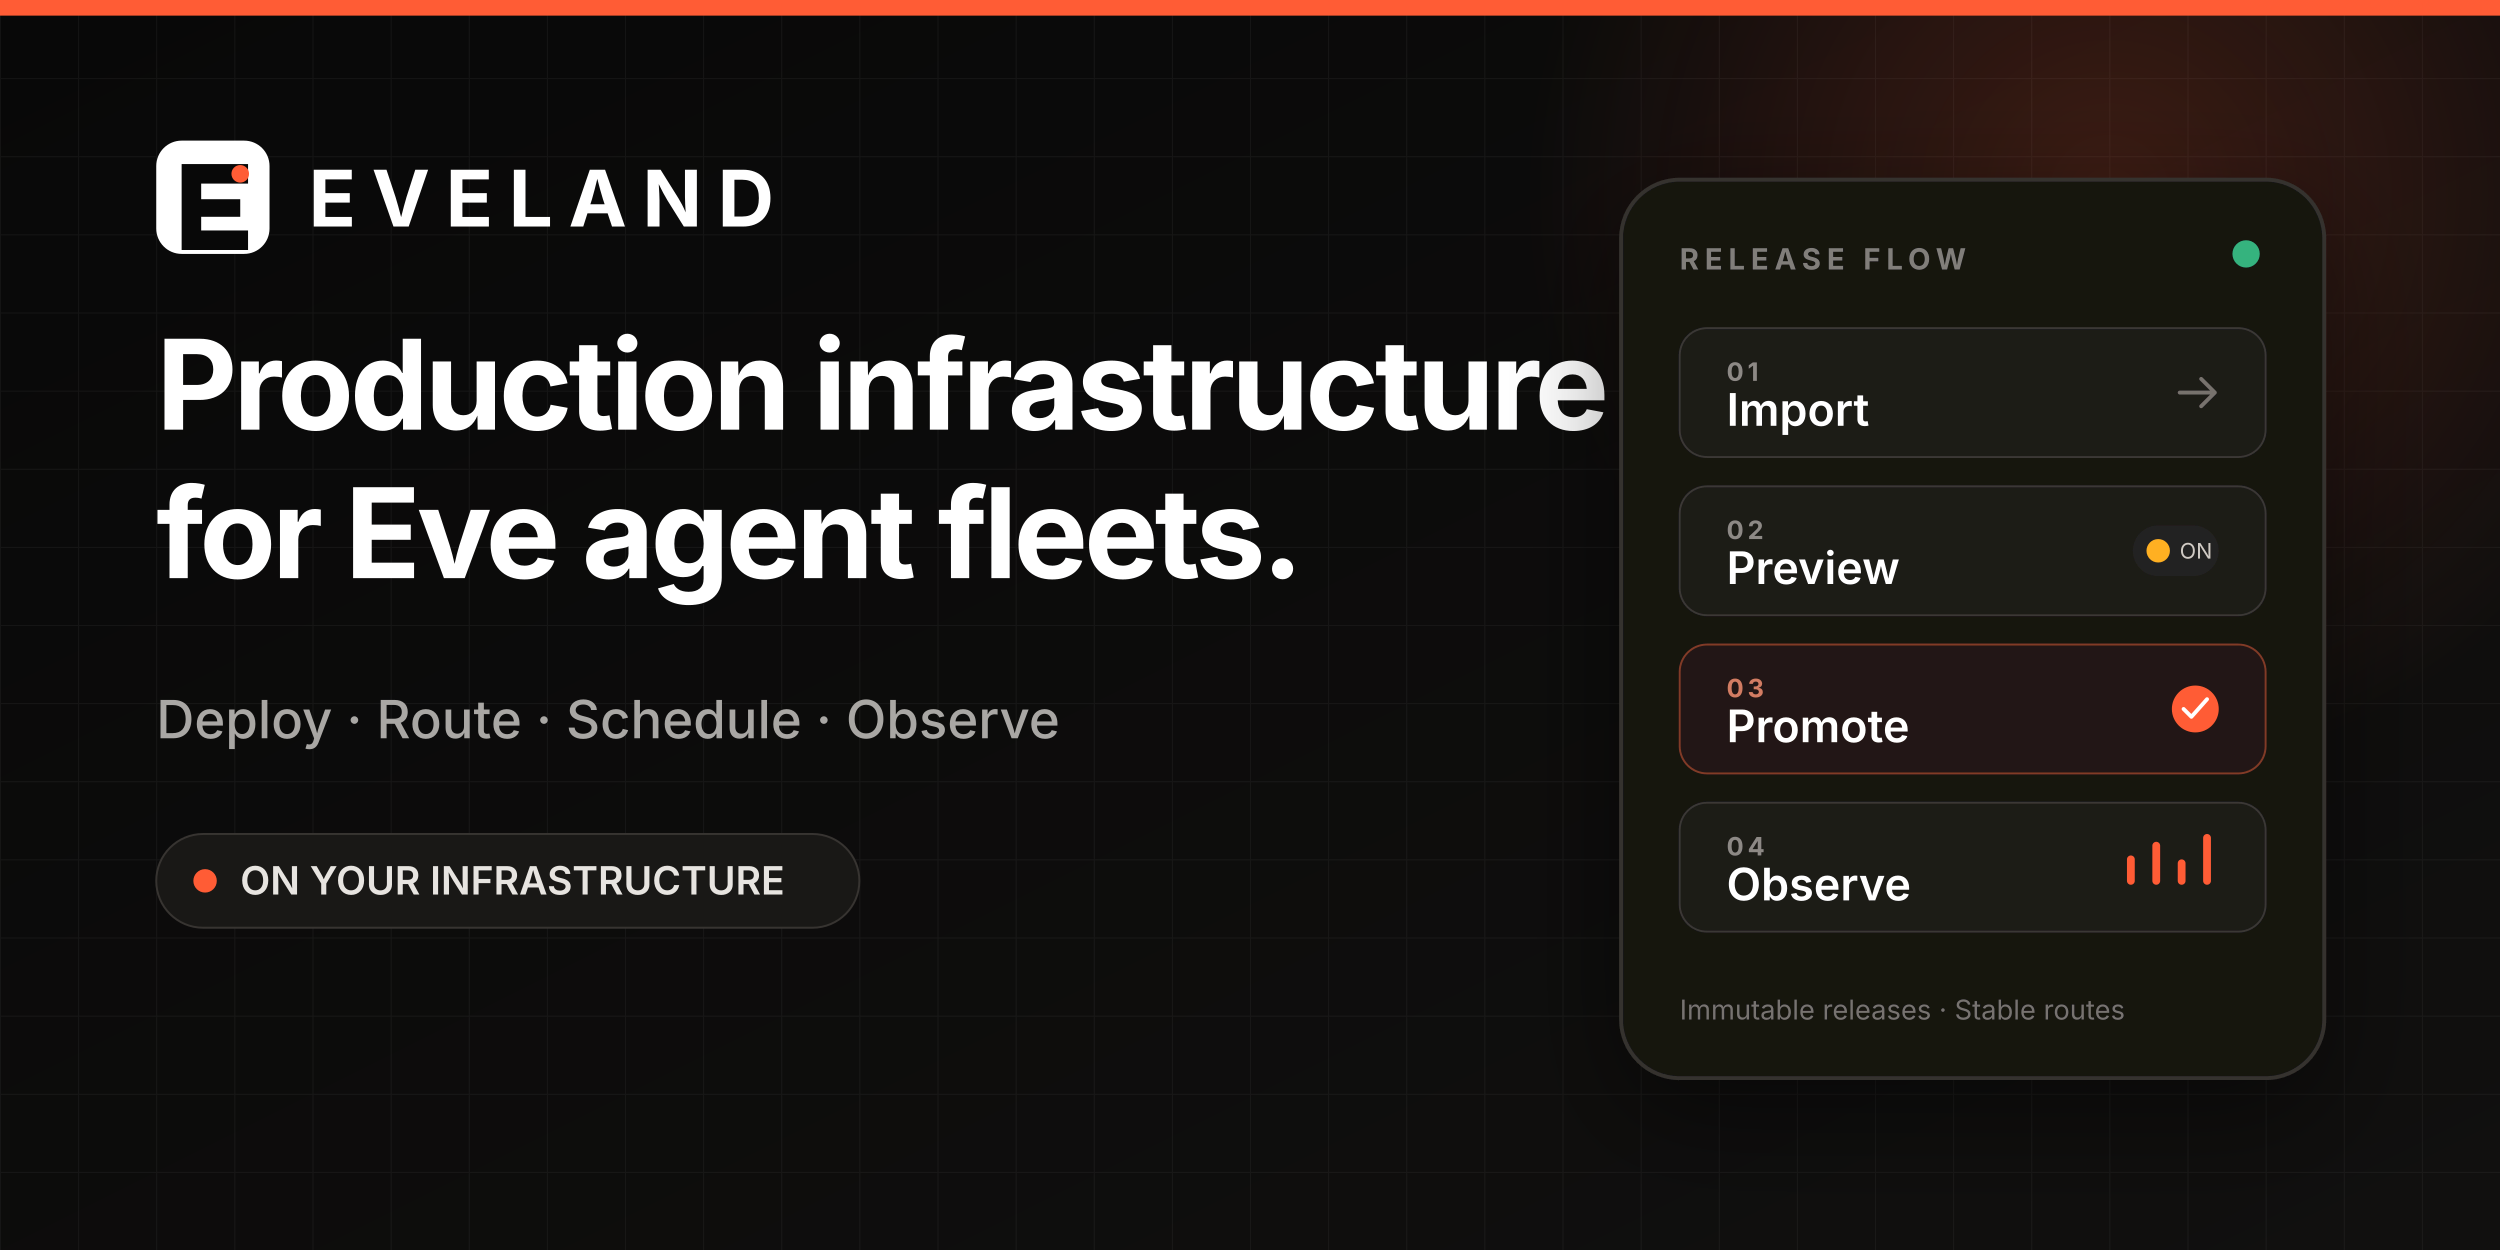
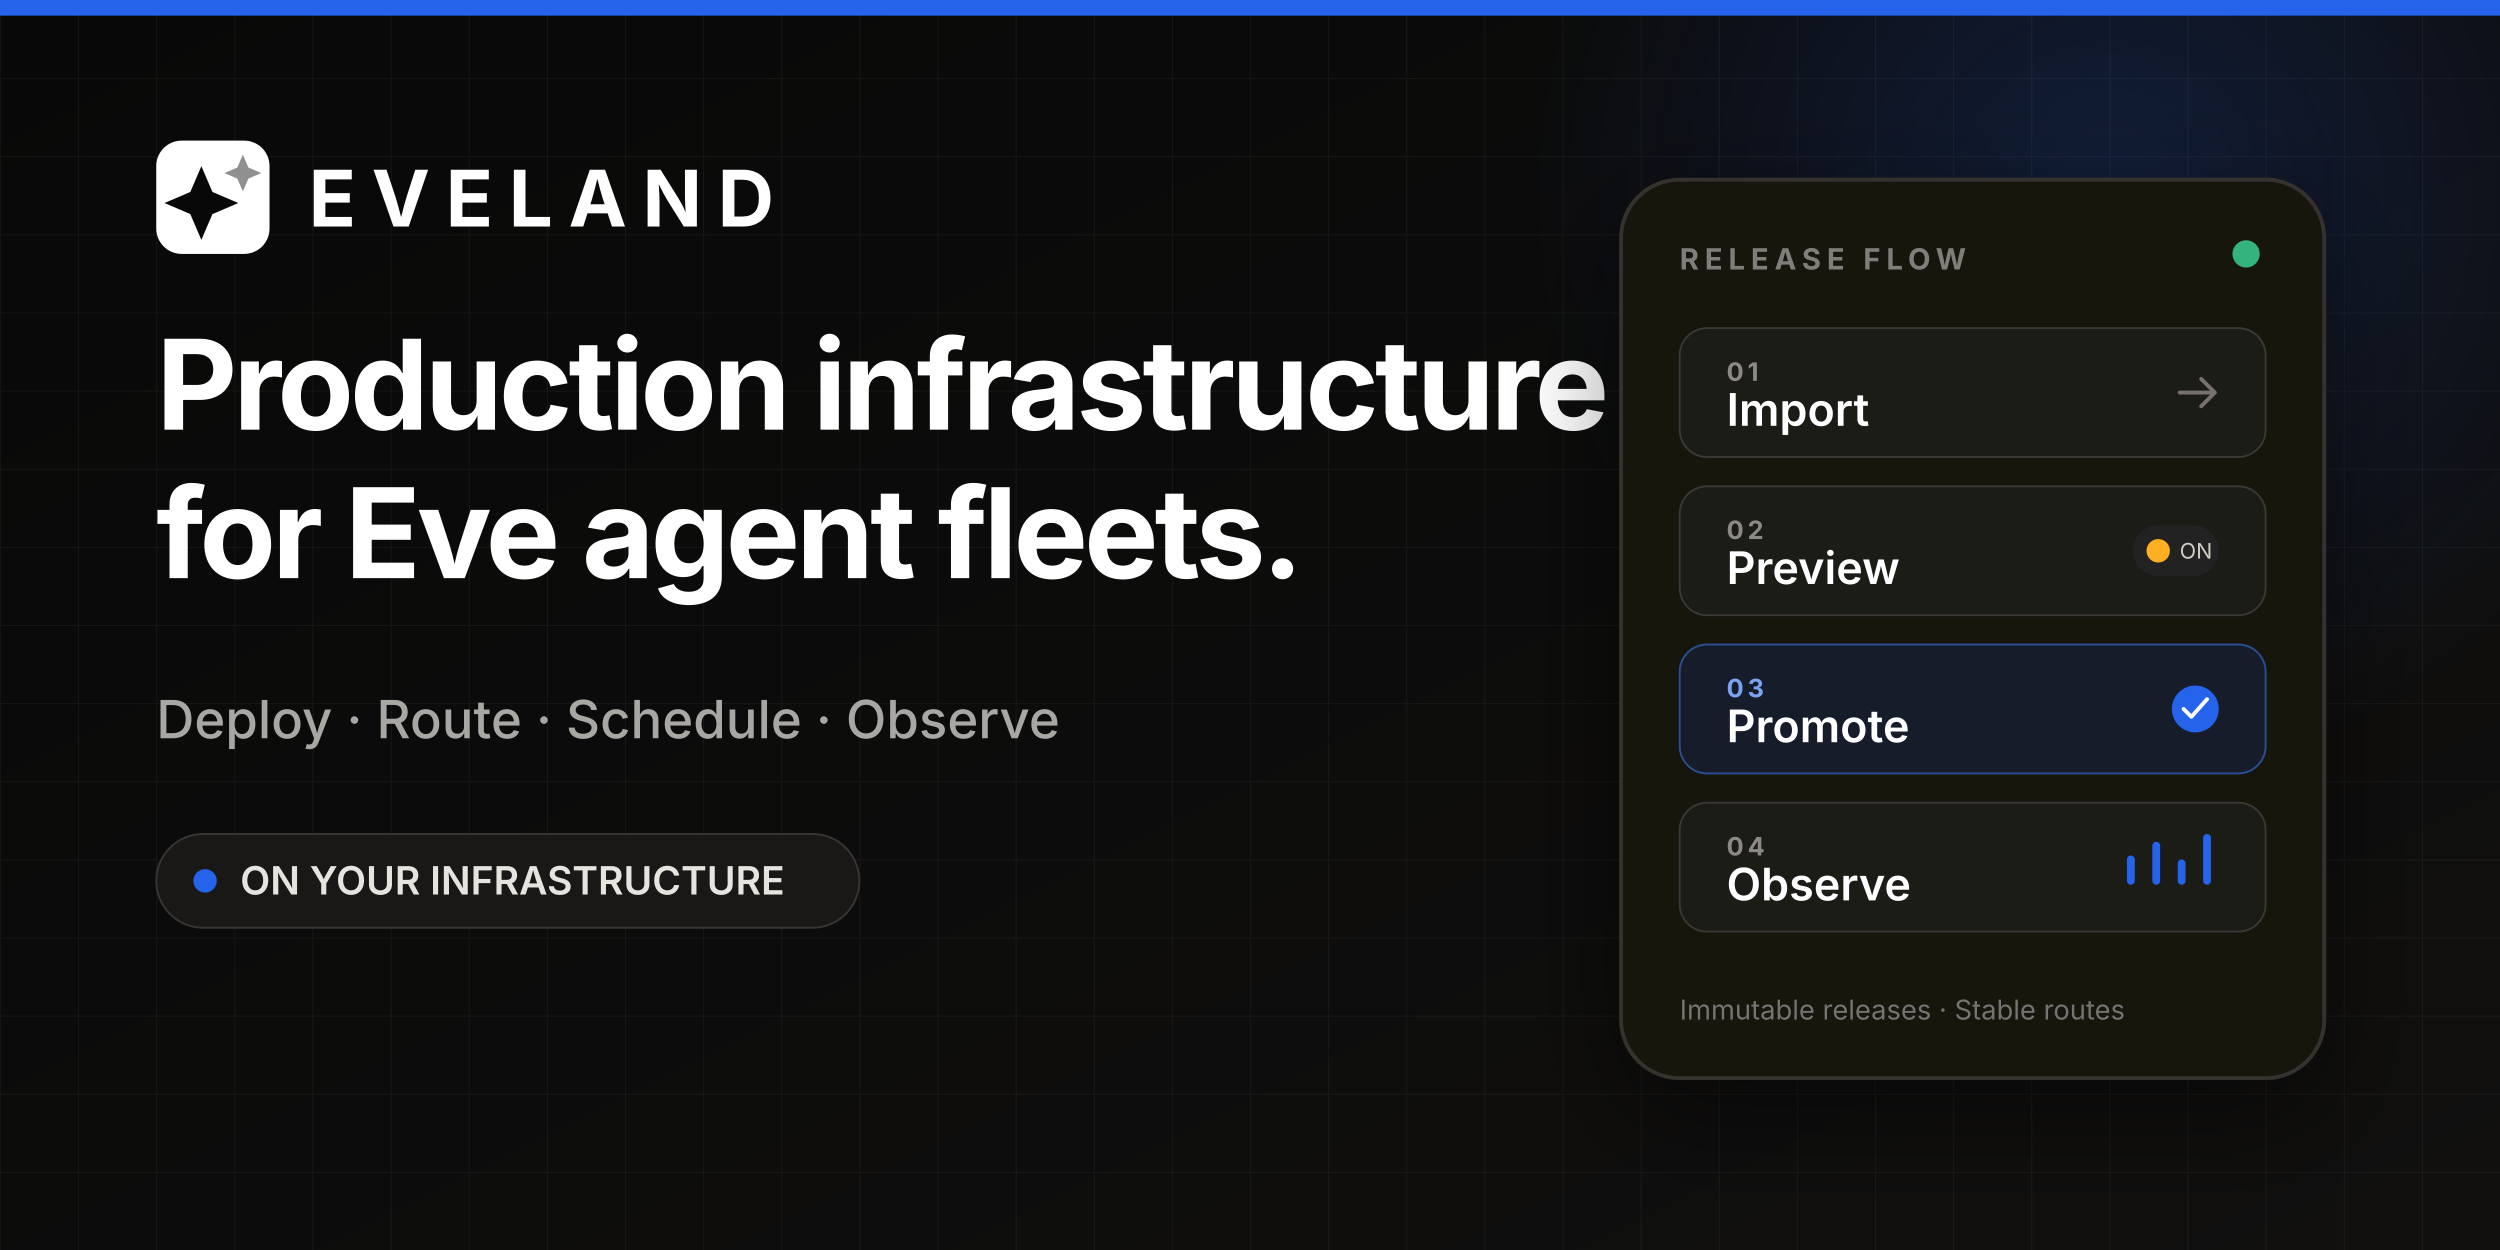
<svg xmlns="http://www.w3.org/2000/svg" viewBox="0 0 1280 640" role="img" aria-labelledby="title description">
  <defs>
    <linearGradient id="background" x1="0" y1="0" x2="1" y2="1">
      <stop offset="0" stop-color="#080808" />
      <stop offset="1" stop-color="#11100f" />
    </linearGradient>
    <radialGradient id="glow" cx="50%" cy="50%" r="50%">
-       <stop offset="0" stop-color="#ff5c35" stop-opacity="0.2" />
-       <stop offset="1" stop-color="#ff5c35" stop-opacity="0" />
+       <stop offset="0" stop-color="#2563eb" stop-opacity="0.2" />
+       <stop offset="1" stop-color="#2563eb" stop-opacity="0" />
    </radialGradient>
    <pattern id="grid" width="40" height="40" patternUnits="userSpaceOnUse">
      <path d="M40 0H0V40" fill="none" stroke="#ffffff" stroke-opacity="0.045" />
    </pattern>
    <filter id="shadow" x="-20%" y="-20%" width="140%" height="140%">
      <feDropShadow dx="0" dy="18" stdDeviation="28" flood-color="#000000" flood-opacity="0.45" />
    </filter>
  </defs>
  <rect width="1280" height="640" fill="url(#background)" />
  <rect width="1280" height="640" fill="url(#grid)" />
  <circle cx="1080" cy="100" r="300" fill="url(#glow)" />
-   <rect x="0" y="0" width="1280" height="8" fill="#ff5c35" />
+   <rect x="0" y="0" width="1280" height="8" fill="#2563eb" />
  <g transform="translate(80 72)">
    <rect width="58" height="58" rx="13" fill="#ffffff" />
-     <path d="M13 12h34v10H23v8h20v9H23v7h24v10H13z" fill="#080808" />
-     <circle cx="43" cy="17" r="4.5" fill="#ff5c35" />
+     <g fill="#080808" transform="translate(29 29) scale(1.18) translate(-22 -23.5)">
+       <path d="M17 10l4.8 11.2L33 26l-11.2 4.8L17 42l-4.8-11.2L1 26l11.2-4.8z" />
+       <path d="M35 5l2.4 5.6L43 13l-5.6 2.4L35 21l-2.4-5.6L27 13l5.6-2.4z" opacity=".45" />
+     </g>
    <text x="78" y="44" fill="#ffffff" font-family="Inter, ui-sans-serif, system-ui, sans-serif" font-size="40" font-weight="700" letter-spacing="8">EVELAND</text>
  </g>
  <g transform="translate(80 220)" font-family="Inter, ui-sans-serif, system-ui, sans-serif">
    <text fill="#ffffff" font-size="64" font-weight="650" letter-spacing="-2">
      <tspan x="0" y="0">Production infrastructure</tspan>
      <tspan x="0" y="76">for Eve agent fleets.</tspan>
    </text>
    <text x="0" y="158" fill="#a9a7a4" font-size="27" font-weight="450">
      Deploy · Route · Schedule · Observe
    </text>
    <g transform="translate(0 207)">
      <rect width="360" height="48" rx="24" fill="#191816" stroke="#373431" />
-       <circle cx="25" cy="24" r="6" fill="#ff5c35" />
+       <circle cx="25" cy="24" r="6" fill="#2563eb" />
      <text x="43" y="31" fill="#e7e4e0" font-size="20" font-weight="560">ON YOUR INFRASTRUCTURE</text>
    </g>
  </g>
  <g transform="translate(830 92)" filter="url(#shadow)" font-family="Inter, ui-sans-serif, system-ui, sans-serif">
    <rect width="360" height="460" rx="30" fill="#121211" stroke="#34312f" stroke-width="2" />
    <text x="30" y="46" fill="#817e7a" font-size="15" font-weight="650" letter-spacing="3">RELEASE FLOW</text>
    <circle cx="320" cy="38" r="7" fill="#36b37e" />
    <g transform="translate(30 76)">
      <rect width="300" height="66" rx="14" fill="#1b1a18" stroke="#3a3734" />
      <text x="24" y="27" fill="#8d8985" font-size="13" font-weight="650" letter-spacing="2">01</text>
      <text x="24" y="50" fill="#ffffff" font-size="23" font-weight="600">Import</text>
      <path d="M256 33h18m-7-7 7 7-7 7" fill="none" stroke="#77726d" stroke-width="2" stroke-linecap="round" stroke-linejoin="round" />
    </g>
    <g transform="translate(30 157)">
      <rect width="300" height="66" rx="14" fill="#1b1a18" stroke="#3a3734" />
      <text x="24" y="27" fill="#8d8985" font-size="13" font-weight="650" letter-spacing="2">02</text>
      <text x="24" y="50" fill="#ffffff" font-size="23" font-weight="600">Preview</text>
      <rect x="232" y="20" width="44" height="26" rx="13" fill="#242220" />
      <circle cx="245" cy="33" r="6" fill="#ffb020" />
      <text x="256" y="37" fill="#d0cbc5" font-size="11">ON</text>
    </g>
    <g transform="translate(30 238)">
-       <rect width="300" height="66" rx="14" fill="#241713" stroke="#813a27" />
-       <text x="24" y="27" fill="#d27c63" font-size="13" font-weight="650" letter-spacing="2">03</text>
+       <rect width="300" height="66" rx="14" fill="#131a2b" stroke="#2c4f8f" />
+       <text x="24" y="27" fill="#7ba3f0" font-size="13" font-weight="650" letter-spacing="2">03</text>
      <text x="24" y="50" fill="#ffffff" font-size="23" font-weight="600">Promote</text>
-       <circle cx="264" cy="33" r="12" fill="#ff5c35" />
+       <circle cx="264" cy="33" r="12" fill="#2563eb" />
      <path d="m258 33 4 4 8-9" fill="none" stroke="#ffffff" stroke-width="2" stroke-linecap="round" stroke-linejoin="round" />
    </g>
    <g transform="translate(30 319)">
      <rect width="300" height="66" rx="14" fill="#1b1a18" stroke="#3a3734" />
      <text x="24" y="27" fill="#8d8985" font-size="13" font-weight="650" letter-spacing="2">04</text>
      <text x="24" y="50" fill="#ffffff" font-size="23" font-weight="600">Observe</text>
-       <path d="M231 40V29m13 11V22m13 18V31m13 9V18" fill="none" stroke="#ff5c35" stroke-width="4" stroke-linecap="round" />
+       <path d="M231 40V29m13 11V22m13 18V31m13 9V18" fill="none" stroke="#2563eb" stroke-width="4" stroke-linecap="round" />
    </g>
    <text x="30" y="430" fill="#77736f" font-size="14">Immutable releases · Stable routes</text>
  </g>
</svg>
